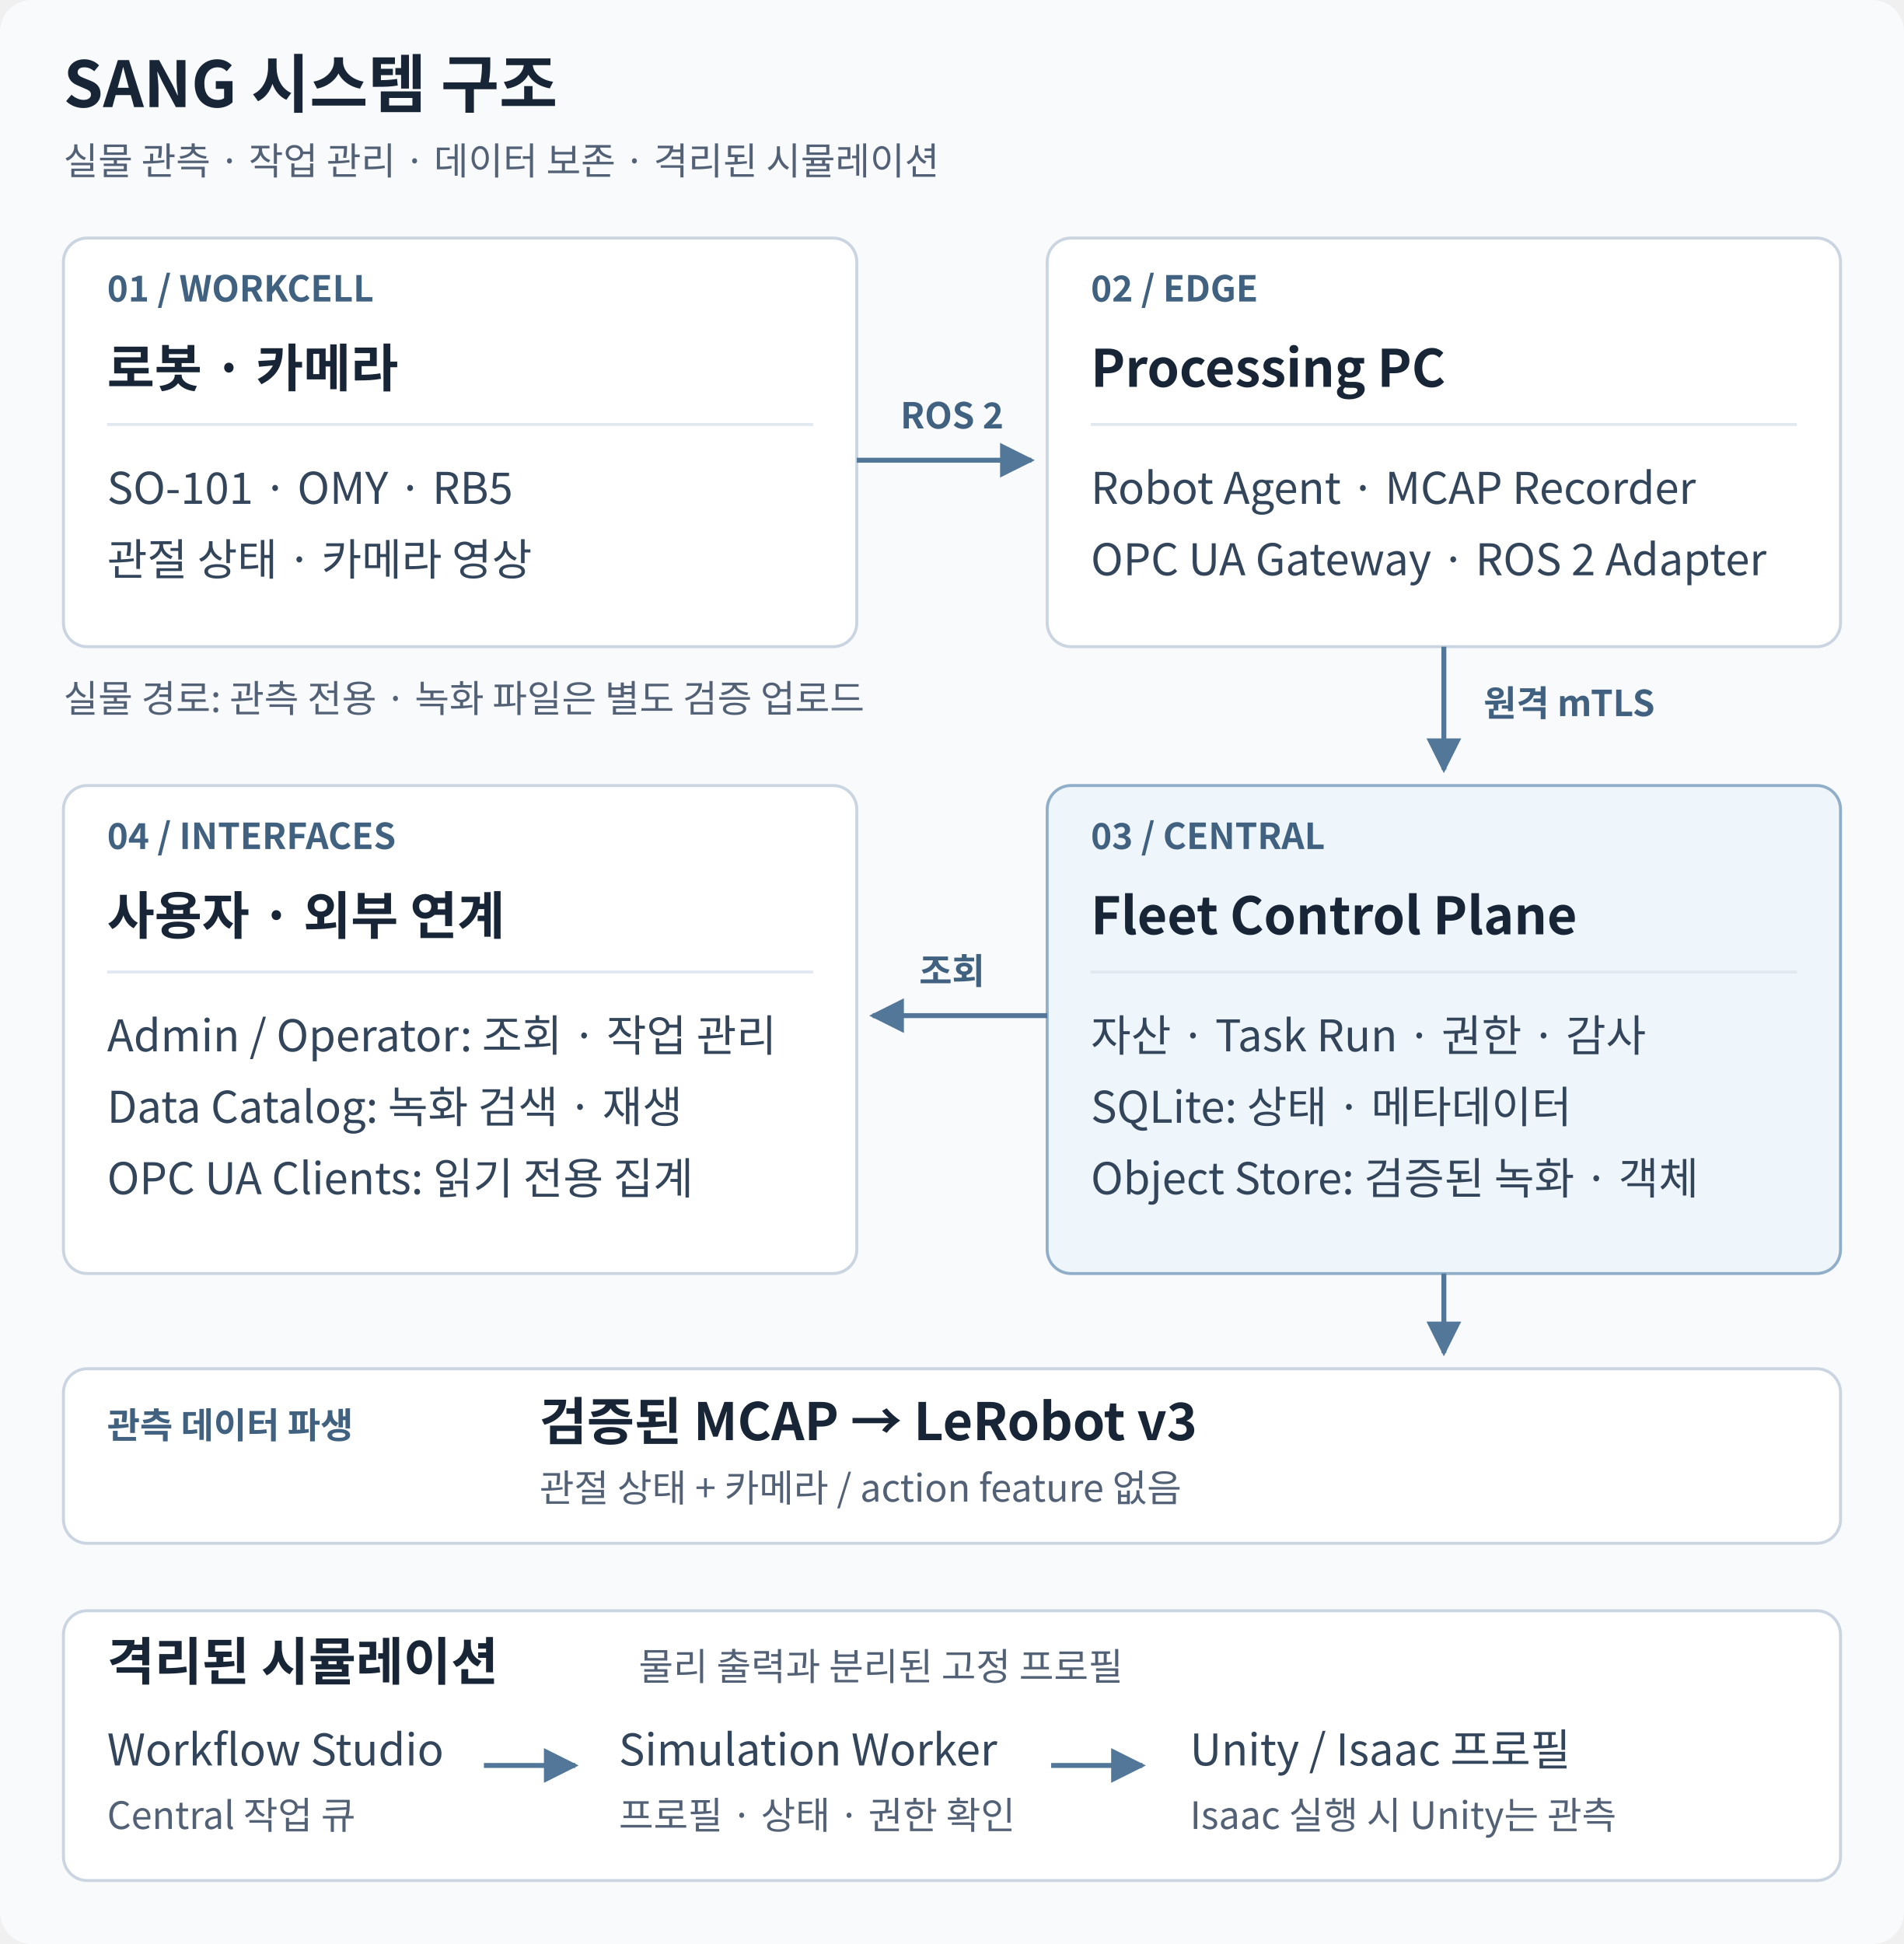
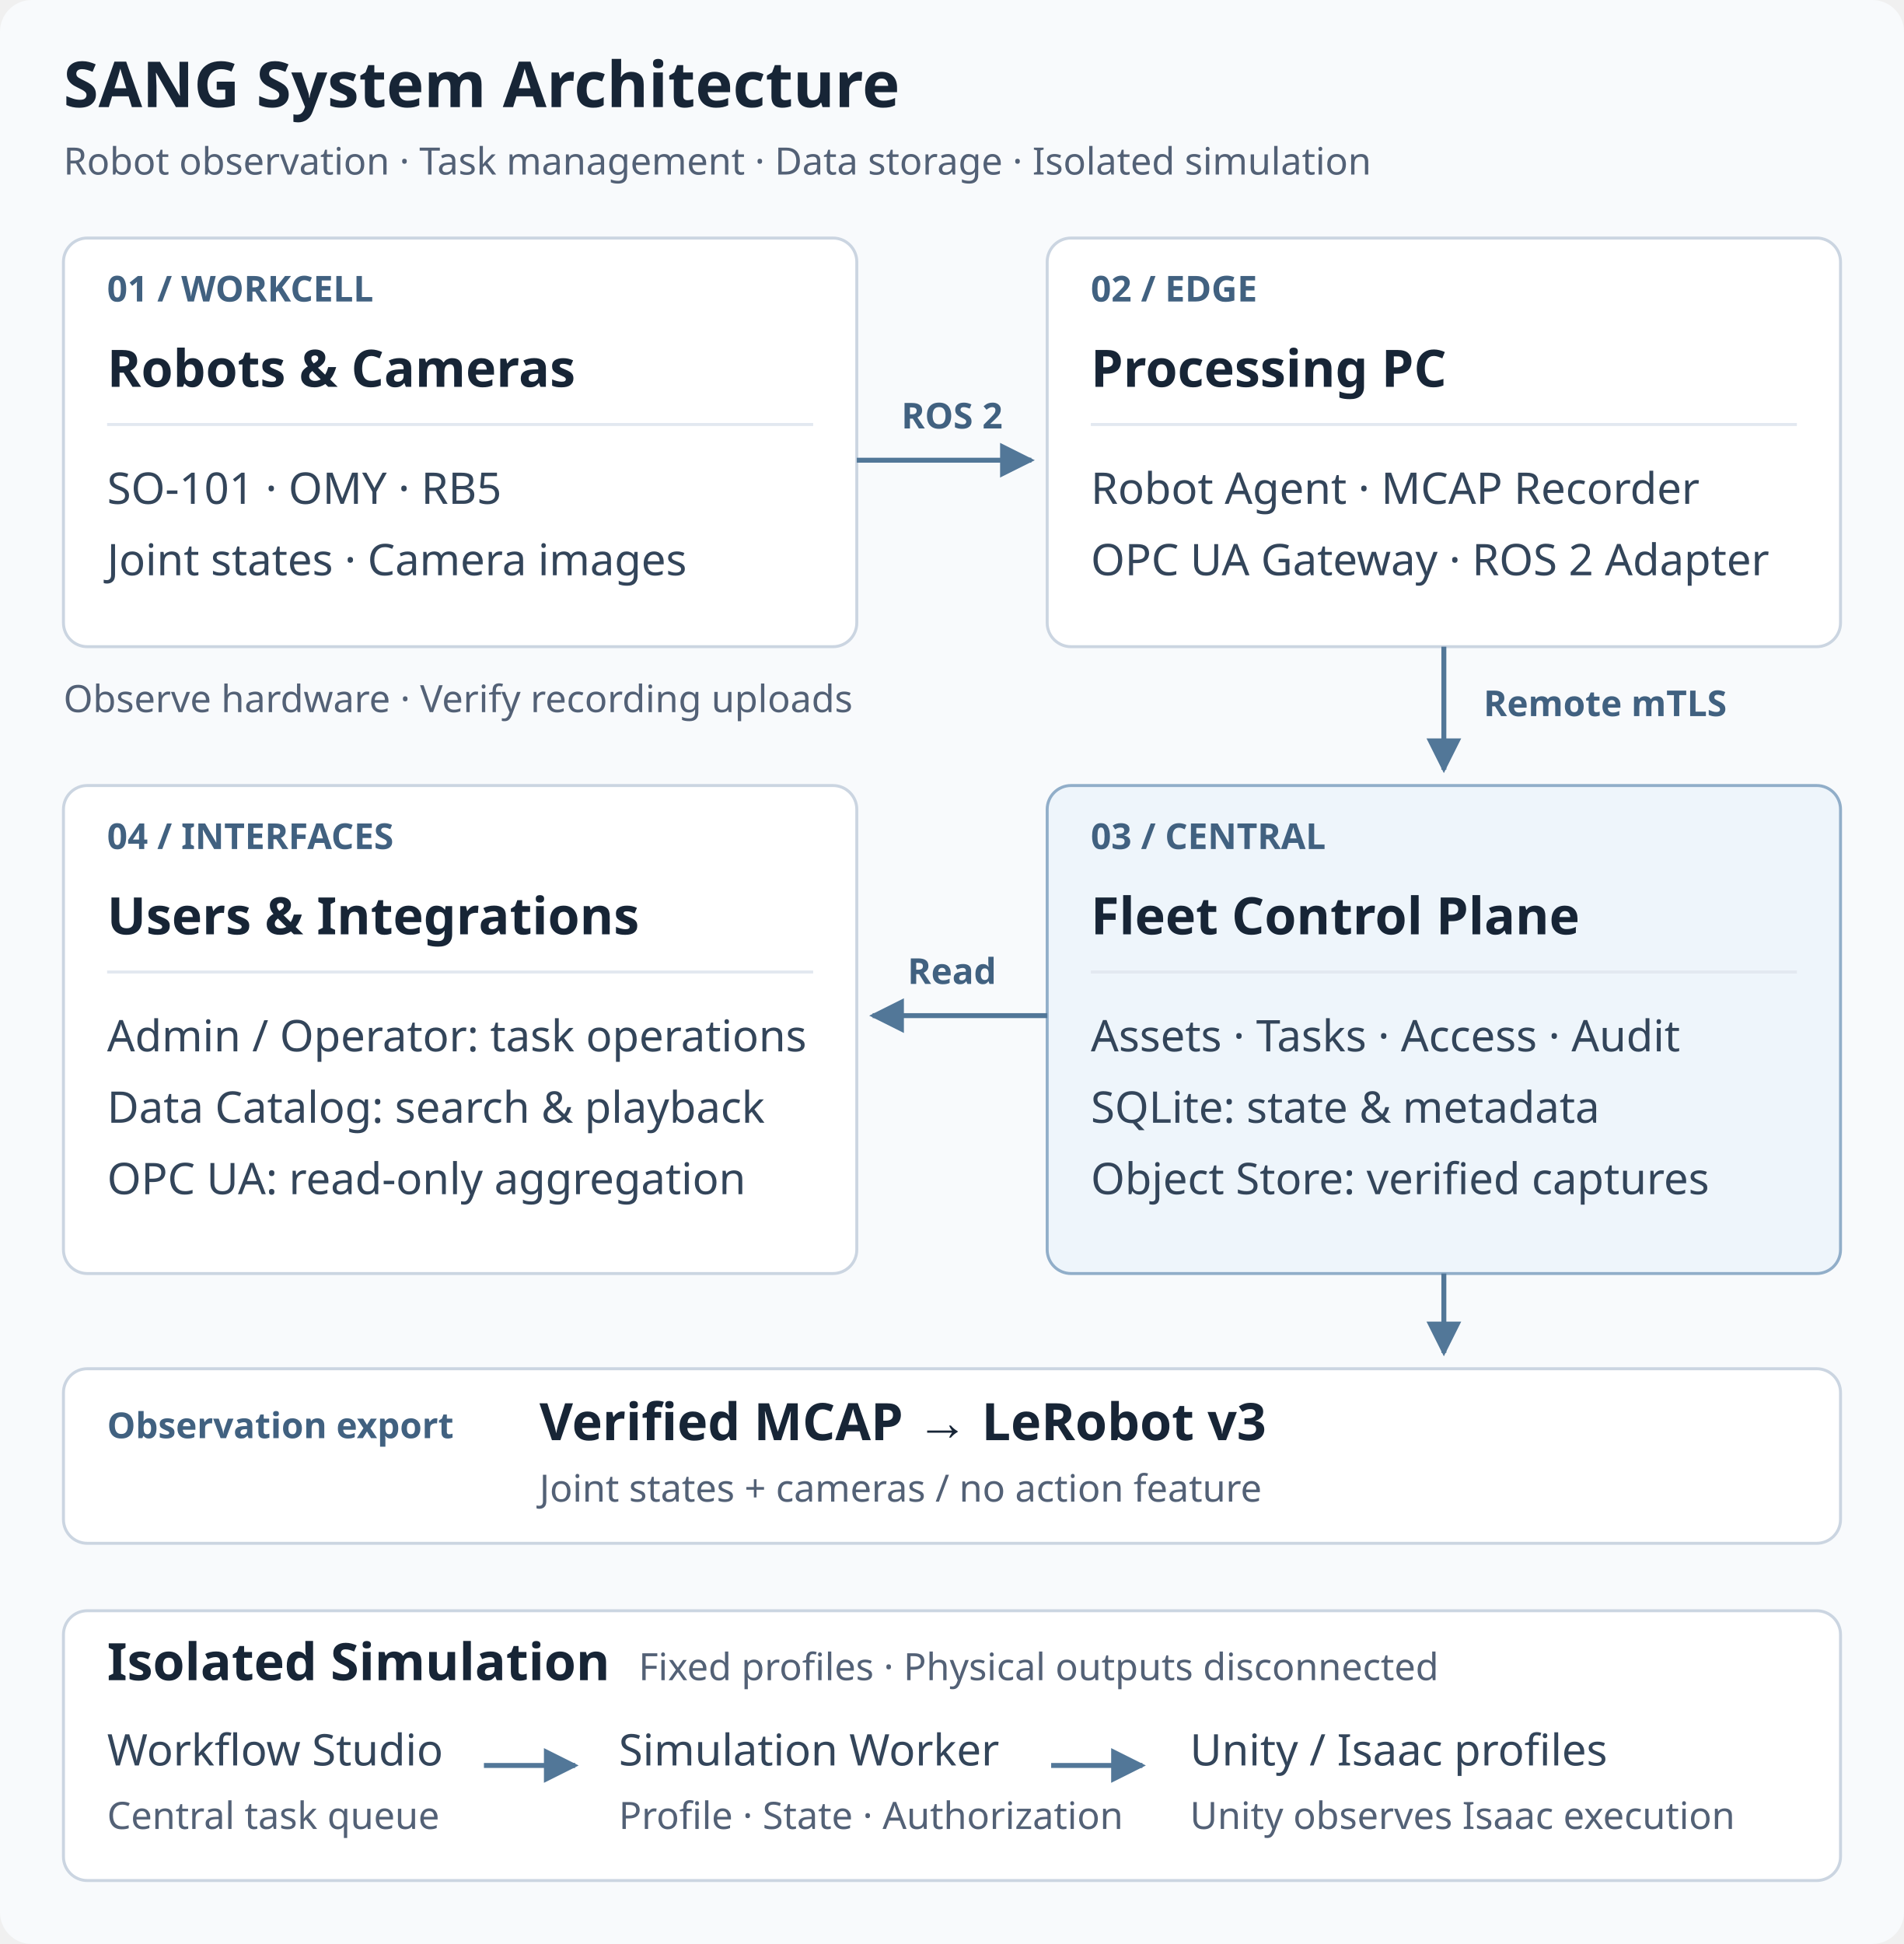
<svg xmlns="http://www.w3.org/2000/svg" width="960" height="980" viewBox="0 0 960 980" role="img" aria-labelledby="title description">
  <defs>
    <style>
- text { font-family:'Noto Sans CJK KR','Noto Sans KR','Malgun Gothic',sans-serif; }
+ text { font-family:'Segoe UI','Noto Sans',Arial,sans-serif; }
.title { font-size:32px;font-weight:700;fill:#172536; }
.heading { font-size:26px;font-weight:700;fill:#172536; }
.body { font-size:22px;fill:#33455a; }
.small { font-size:19px;fill:#536176; }
.label { font-size:18px;font-weight:700;fill:#416180; }
.box { fill:#fff;stroke:#cbd5e1;stroke-width:1.5; }
.line { stroke:#e2e8f0;stroke-width:1.5; }
.arrow { fill:none;stroke:#527798;stroke-width:2.5;marker-end:url(#arrow); }
</style>
    <marker id="arrow" viewBox="0 0 10 10" refX="9" refY="5" markerWidth="7" markerHeight="7" orient="auto">
      <path d="M0 0 L10 5 L0 10 z" fill="#527798" />
    </marker>
  </defs>
  <rect width="960" height="980" rx="16" fill="#f8fafc" />
-   <text x="32" y="54" class="title">SANG 시스템 구조</text>
-   <text x="32" y="88" class="small">실물 관측 · 작업 관리 · 데이터 보존 · 격리된 시뮬레이션</text>
+   <text x="32" y="54" class="title">SANG System Architecture</text>
+   <text x="32" y="88" class="small">Robot observation · Task management · Data storage · Isolated simulation</text>
  <rect x="32" y="120" width="400" height="206" rx="12" class="box" />
  <text x="54" y="152" class="label">01 / WORKCELL</text>
-   <text x="54" y="195" class="heading">로봇 · 카메라</text>
+   <text x="54" y="195" class="heading">Robots &amp; Cameras</text>
  <line x1="54" y1="214" x2="410" y2="214" class="line" />
  <text x="54" y="254" class="body">SO-101 · OMY · RB5</text>
-   <text x="54" y="290" class="body">관절 상태 · 카메라 영상</text>
+   <text x="54" y="290" class="body">Joint states · Camera images</text>
  <rect x="528" y="120" width="400" height="206" rx="12" class="box" />
  <text x="550" y="152" class="label">02 / EDGE</text>
  <text x="550" y="195" class="heading">Processing PC</text>
  <line x1="550" y1="214" x2="906" y2="214" class="line" />
  <text x="550" y="254" class="body">Robot Agent · MCAP Recorder</text>
  <text x="550" y="290" class="body">OPC UA Gateway · ROS 2 Adapter</text>
  <rect x="528" y="396" width="400" height="246" rx="12" fill="#eef5fb" stroke="#91aec9" stroke-width="1.5" />
  <text x="550" y="428" class="label">03 / CENTRAL</text>
  <text x="550" y="471" class="heading">Fleet Control Plane</text>
  <line x1="550" y1="490" x2="906" y2="490" class="line" />
-   <text x="550" y="530" class="body">자산 · Task Run · 권한 · 감사</text>
-   <text x="550" y="566" class="body">SQLite: 상태 · 메타데이터</text>
-   <text x="550" y="602" class="body">Object Store: 검증된 녹화 · 객체</text>
+   <text x="550" y="530" class="body">Assets · Tasks · Access · Audit</text>
+   <text x="550" y="566" class="body">SQLite: state &amp; metadata</text>
+   <text x="550" y="602" class="body">Object Store: verified captures</text>
  <rect x="32" y="396" width="400" height="246" rx="12" class="box" />
  <text x="54" y="428" class="label">04 / INTERFACES</text>
-   <text x="54" y="471" class="heading">사용자 · 외부 연계</text>
+   <text x="54" y="471" class="heading">Users &amp; Integrations</text>
  <line x1="54" y1="490" x2="410" y2="490" class="line" />
-   <text x="54" y="530" class="body">Admin / Operator: 조회 · 작업 관리</text>
-   <text x="54" y="566" class="body">Data Catalog: 녹화 검색 · 재생</text>
-   <text x="54" y="602" class="body">OPC UA Clients: 읽기 전용 집계</text>
+   <text x="54" y="530" class="body">Admin / Operator: task operations</text>
+   <text x="54" y="566" class="body">Data Catalog: search &amp; playback</text>
+   <text x="54" y="602" class="body">OPC UA: read-only aggregation</text>
  <path d="M432 232 H520" class="arrow" />
  <text x="480" y="216" class="label" text-anchor="middle">ROS 2</text>
  <path d="M728 326 V388" class="arrow" />
-   <text x="748" y="361" class="label">원격 mTLS</text>
+   <text x="748" y="361" class="label">Remote mTLS</text>
  <path d="M528 512 H440" class="arrow" />
-   <text x="480" y="496" class="label" text-anchor="middle">조회</text>
-   <text x="32" y="359" class="small">실물 경로: 관측 전용 · 녹화 파일은 별도 검증 업로드</text>
+   <text x="480" y="496" class="label" text-anchor="middle">Read</text>
+   <text x="32" y="359" class="small">Observe hardware · Verify recording uploads</text>
  <path d="M728 642 V682" class="arrow" />
  <rect x="32" y="690" width="896" height="88" rx="12" class="box" />
-   <text x="54" y="725" class="label">관측 데이터 파생</text>
-   <text x="272" y="726" class="heading">검증된 MCAP → LeRobot v3</text>
-   <text x="272" y="757" class="small">관절 상태 + 카메라 / action feature 없음</text>
+   <text x="54" y="725" class="label">Observation export</text>
+   <text x="272" y="726" class="heading">Verified MCAP → LeRobot v3</text>
+   <text x="272" y="757" class="small">Joint states + cameras / no action feature</text>
  <rect x="32" y="812" width="896" height="136" rx="12" class="box" />
-   <text x="54" y="847" class="heading">격리된 시뮬레이션</text>
-   <text x="322" y="847" class="small">물리 출력과 분리된 고정 프로필</text>
+   <text x="54" y="847" class="heading">Isolated Simulation</text>
+   <text x="322" y="847" class="small">Fixed profiles · Physical outputs disconnected</text>
  <text x="54" y="890" class="body">Workflow Studio</text>
-   <text x="54" y="922" class="small">Central 작업 큐</text>
+   <text x="54" y="922" class="small">Central task queue</text>
  <path d="M244 890 H290" class="arrow" />
  <text x="312" y="890" class="body">Simulation Worker</text>
-   <text x="312" y="922" class="small">프로필 · 상태 · 권한 확인</text>
+   <text x="312" y="922" class="small">Profile · State · Authorization</text>
  <path d="M530 890 H576" class="arrow" />
-   <text x="600" y="890" class="body">Unity / Isaac 프로필</text>
-   <text x="600" y="922" class="small">Isaac 실행 시 Unity는 관측</text>
+   <text x="600" y="890" class="body">Unity / Isaac profiles</text>
+   <text x="600" y="922" class="small">Unity observes Isaac execution</text>
</svg>
